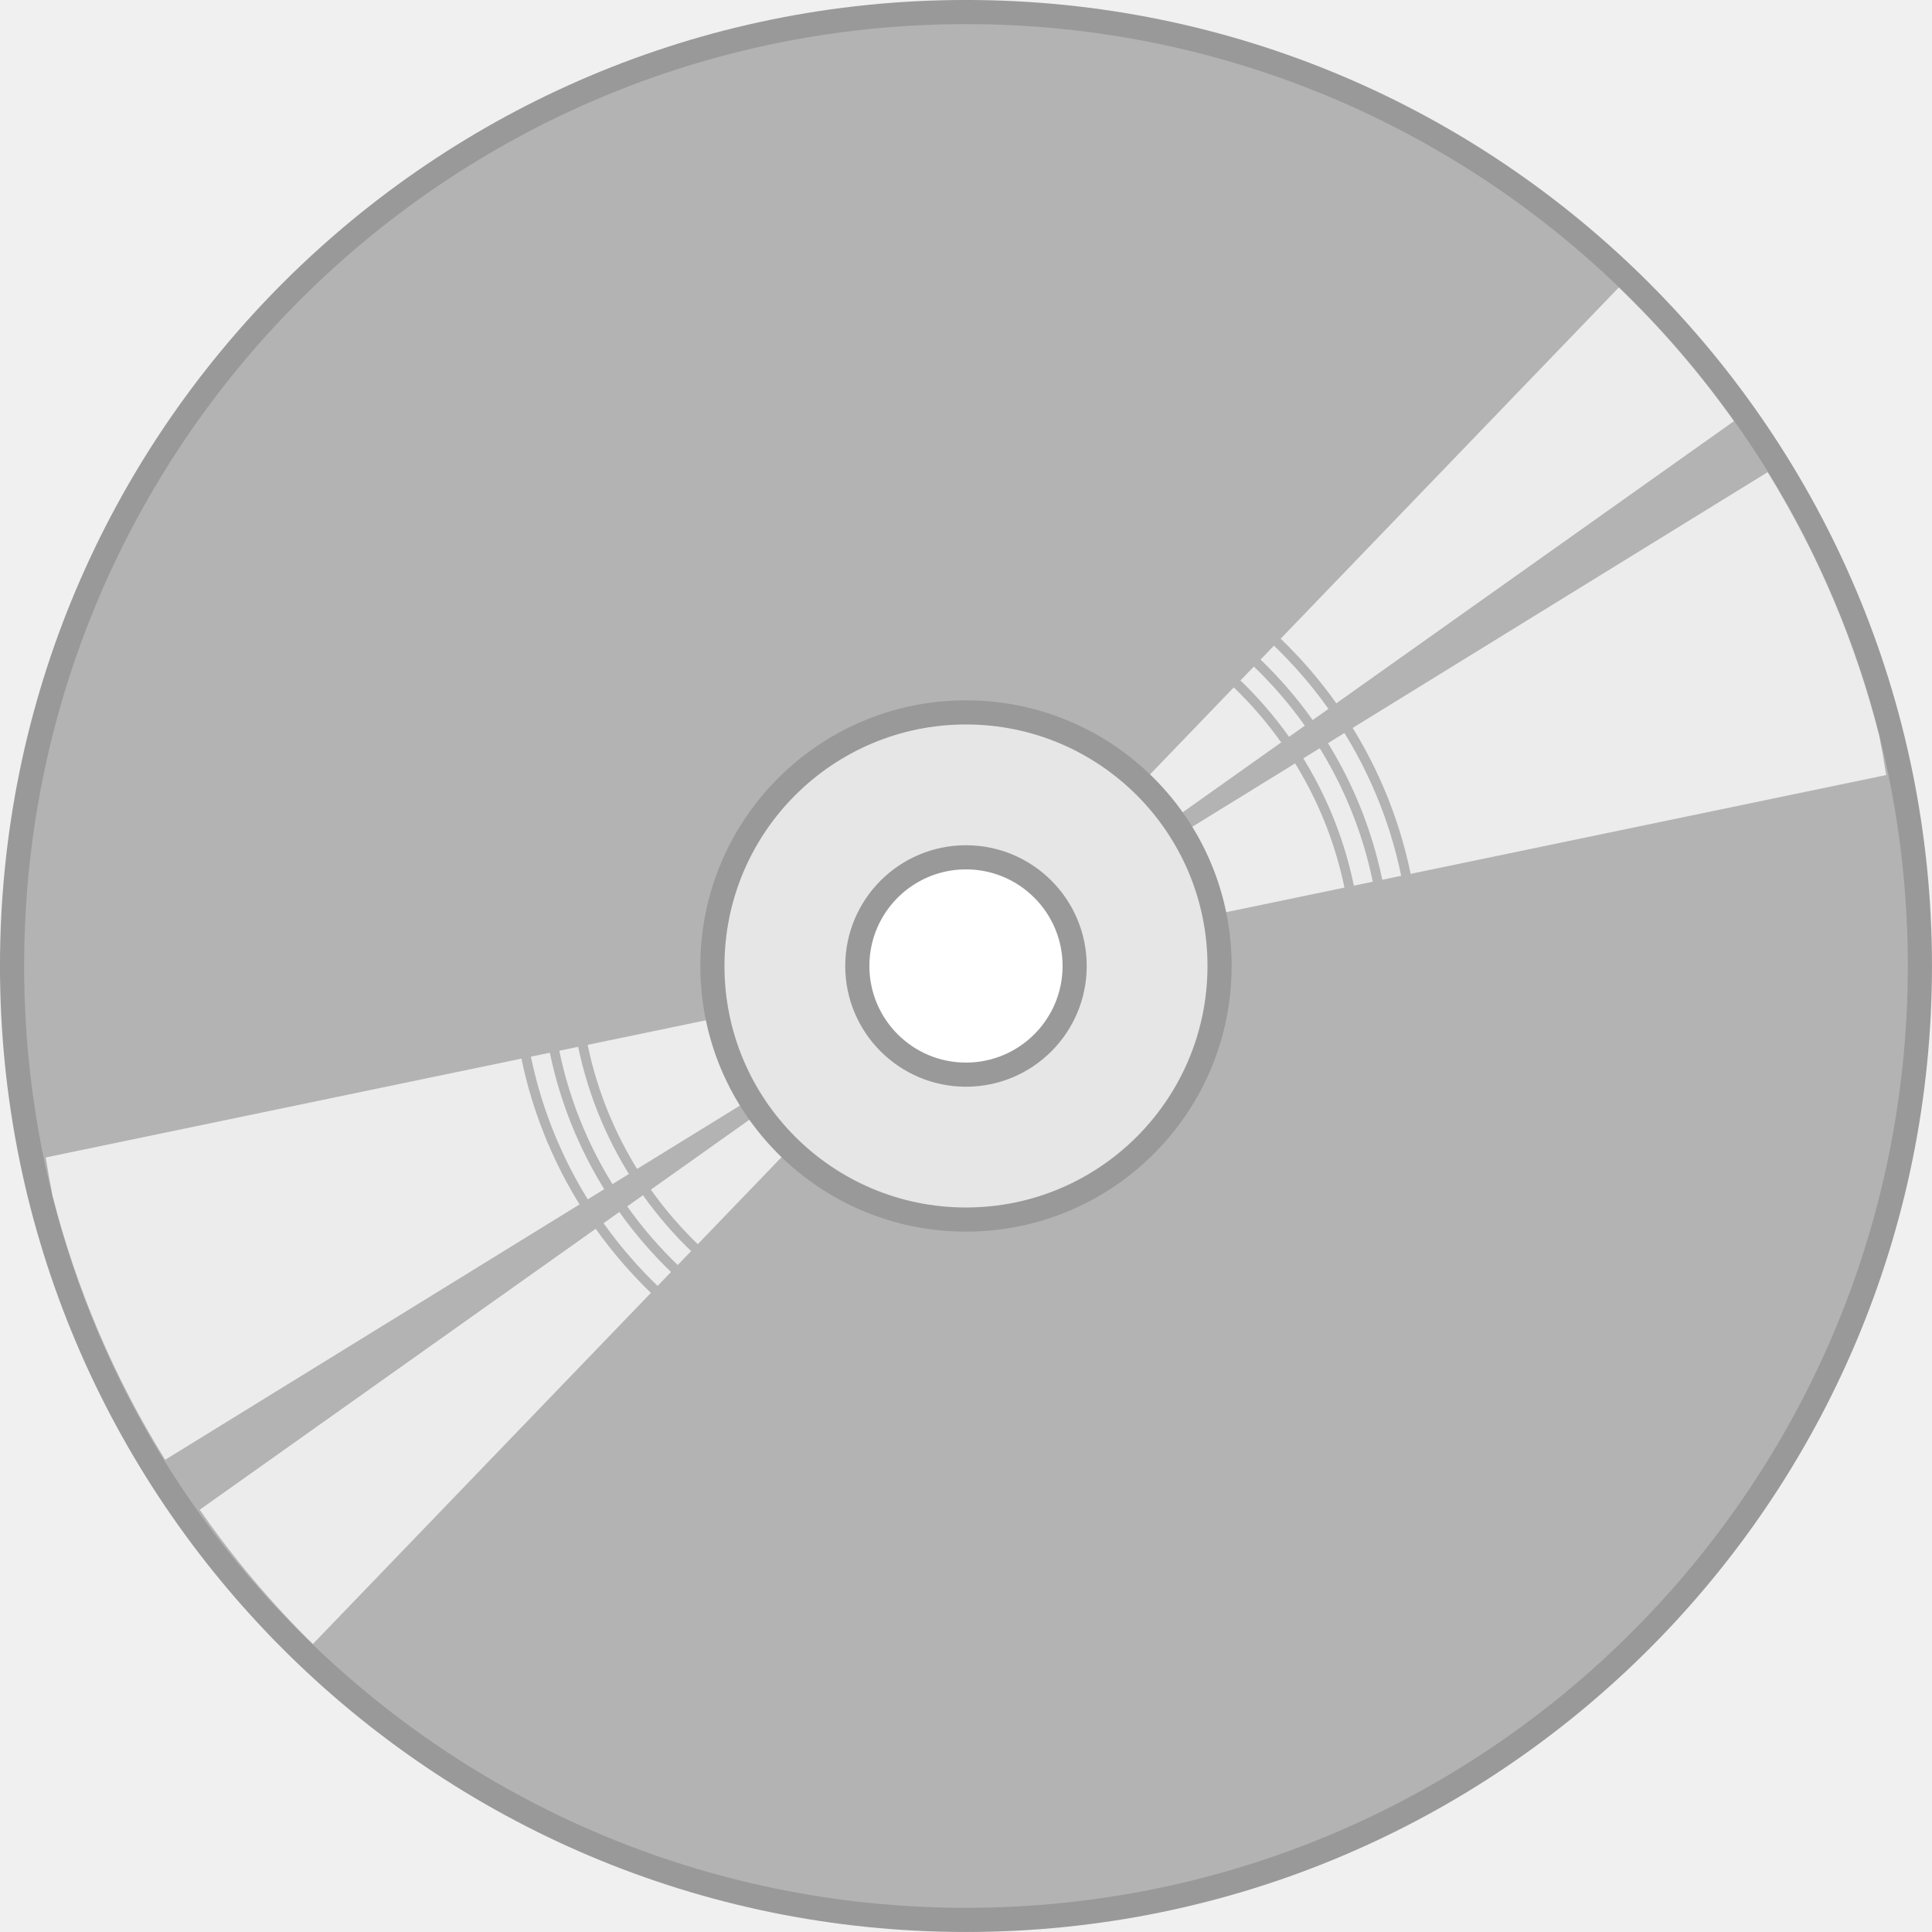
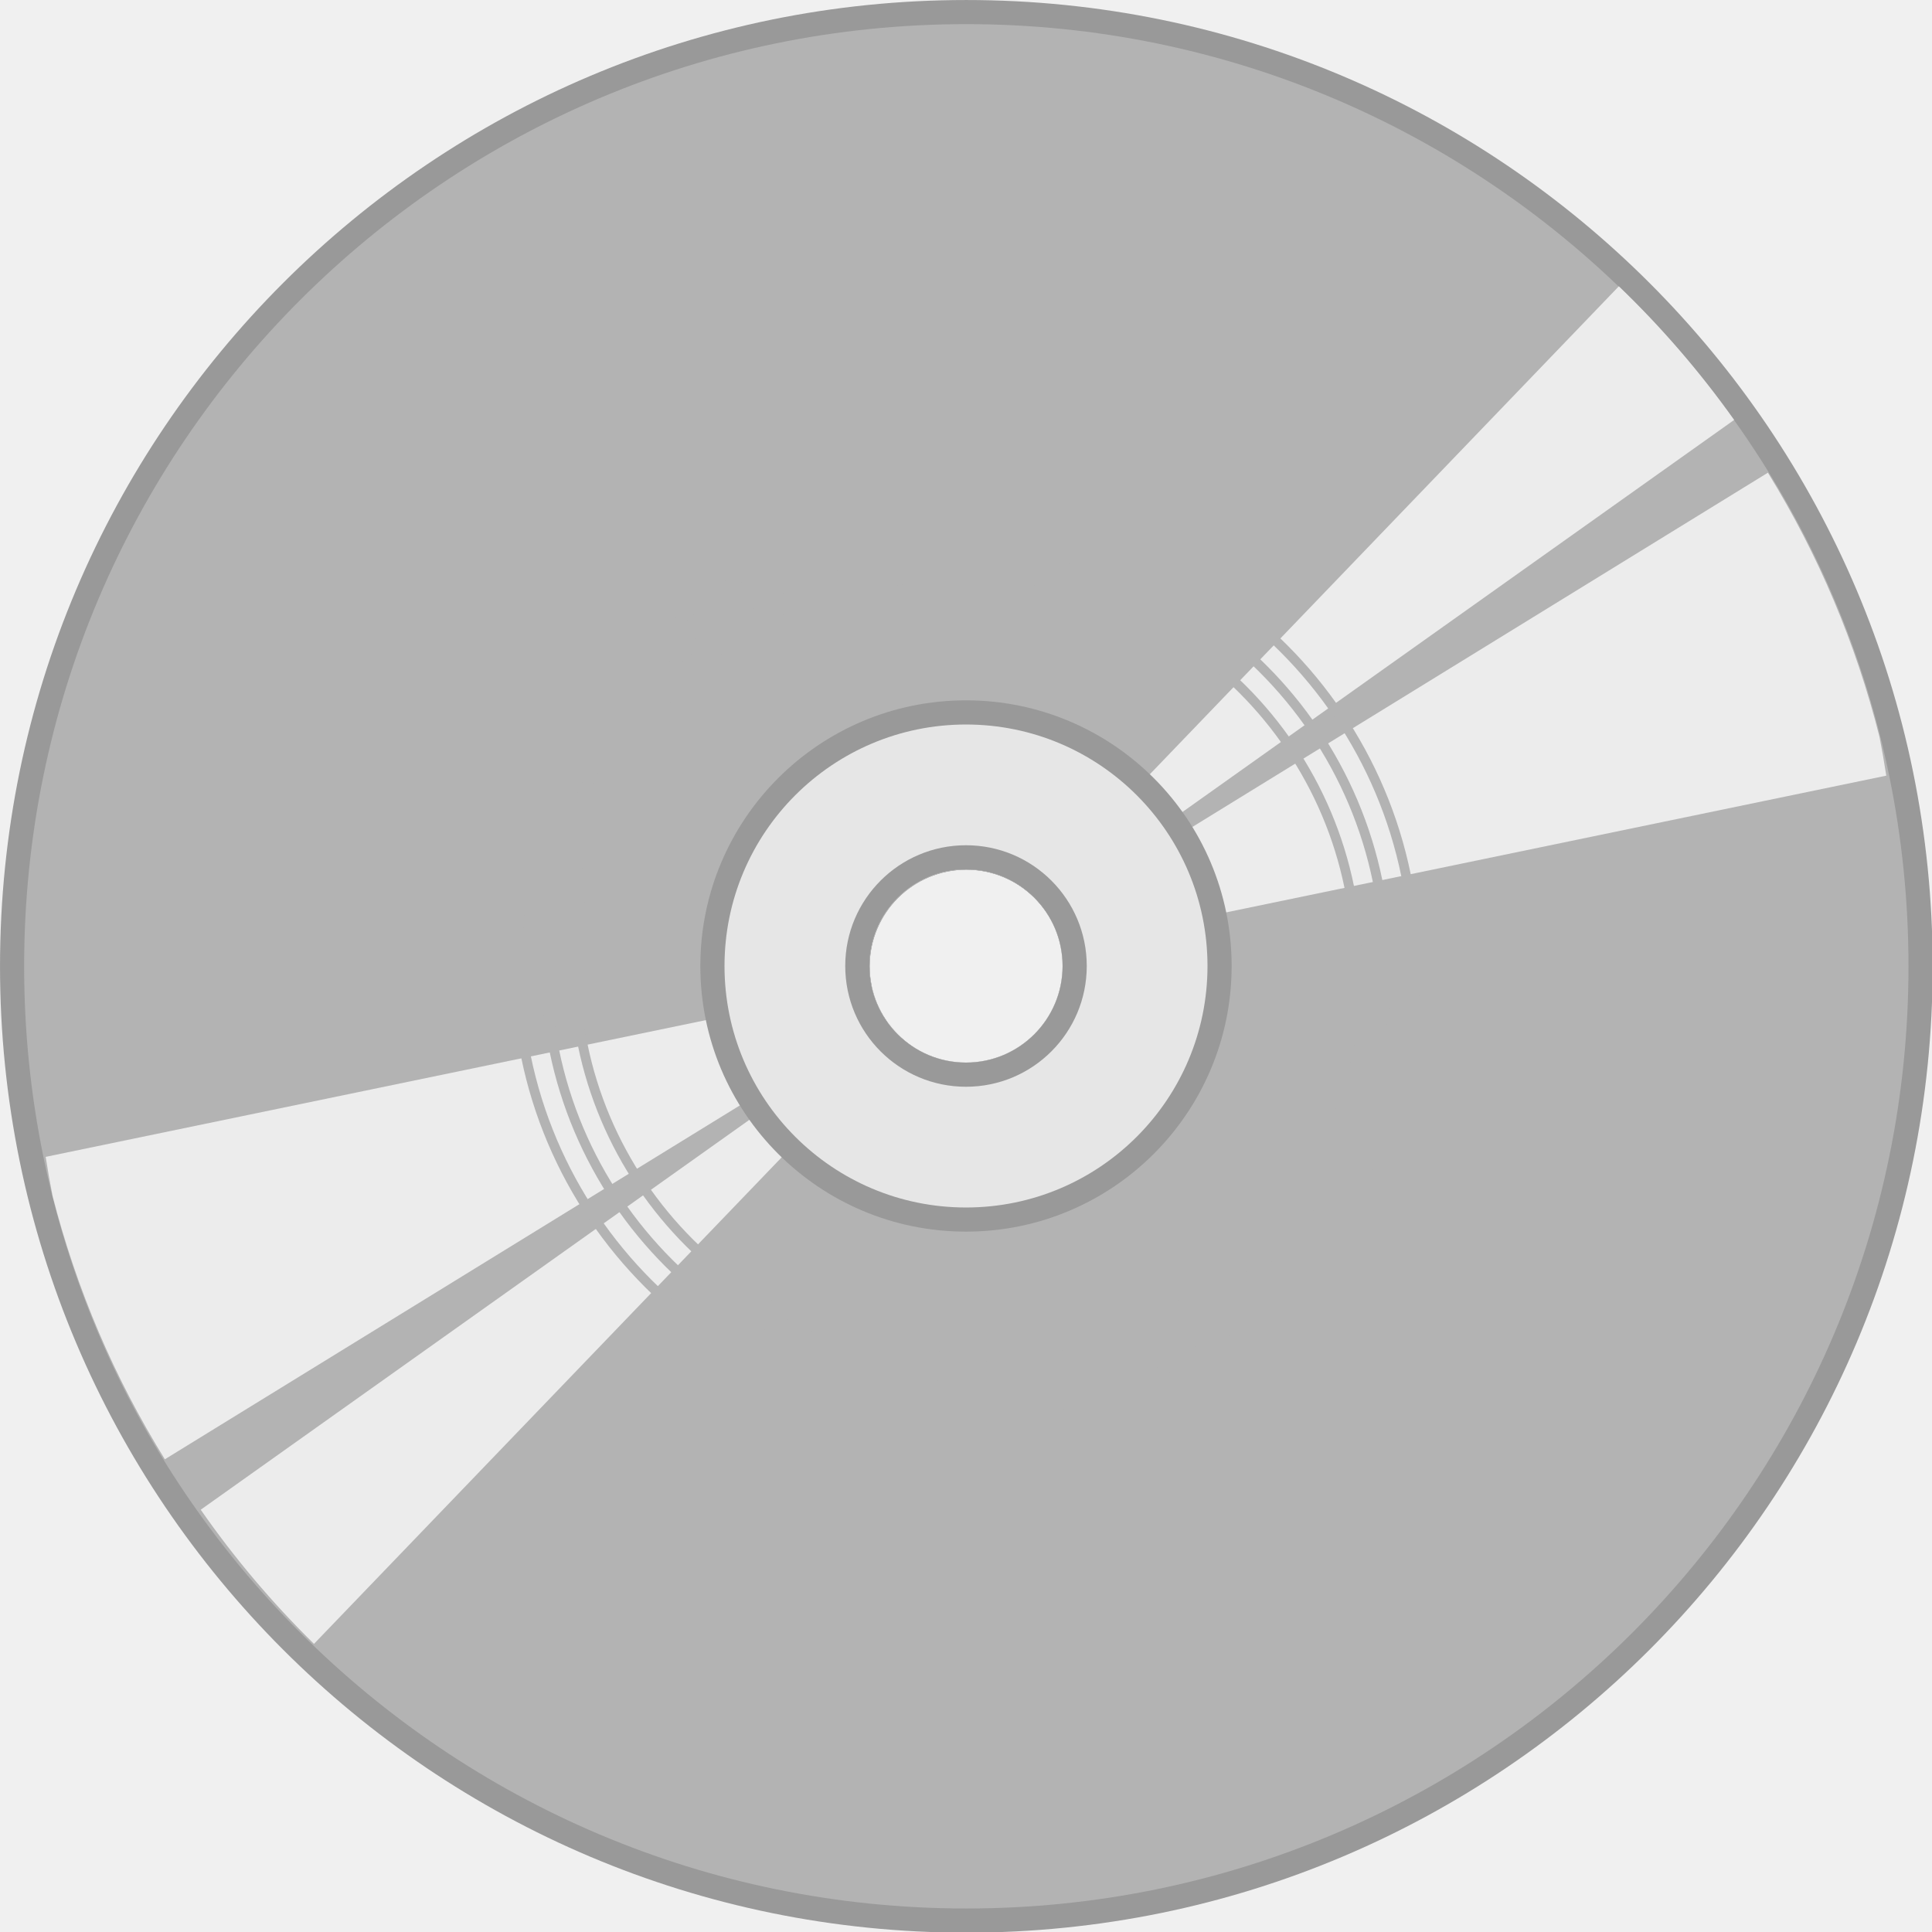
- <svg xmlns="http://www.w3.org/2000/svg" width="200" height="200" viewBox="0 0 52.917 52.917" version="1.1" id="svg1">
-   <defs id="defs1" />
-   <g id="layer1">
-     <g id="g8" style="display:inline" transform="matrix(1.025641,0,0,1.025641,-0.01696007,-0.01696007)">
-       <circle style="fill:#999999;stroke-width:0.253" id="path1-5" cx="25.813" cy="25.813" r="25.797" />
-       <circle style="fill:#b3b3b3;stroke-width:0.247" id="path1" cx="25.813" cy="25.813" r="25.152" />
-     </g>
-     <g id="g57">
-       <g id="g56" style="display:inline" transform="rotate(-5.536164,26.45833,26.45032)">
-         <path id="rect56-2" style="fill:#ececec;stroke-width:0.247" d="m 35.134,31.301 -25.387,4.812 25.84,1.43e-4 A 25.797,25.797 0 0 0 35.134,31.301 Z m -25.387,4.812 -25.685,-1.3e-4 a 25.797,25.797 0 0 0 0.4,4.793 z" transform="rotate(-29.82052)" />
-         <path id="rect56-2-3" style="fill:#ececec;stroke-width:0.247" d="m 49.616,15.114 -23.159,11.351 25.592,-2.781 a 25.797,25.797 0 0 0 -0.085,-1.077 25.797,25.797 0 0 0 -2.347,-7.492 z M 26.457,26.465 0.865,29.246 a 25.797,25.797 0 0 0 0.085,1.077 25.797,25.797 0 0 0 2.371,7.481 z" />
-       </g>
-       <path id="path56-5" style="fill:#b3b3b3;stroke-width:0.244" d="M 26.458 15.61 A 10.848 10.848 0 0 0 15.61 26.458 A 10.848 10.848 0 0 0 26.458 37.306 A 10.848 10.848 0 0 0 37.306 26.458 A 10.848 10.848 0 0 0 26.458 15.61 z M 26.458 15.875 A 10.583 10.583 0 0 1 37.042 26.458 A 10.583 10.583 0 0 1 26.458 37.042 A 10.583 10.583 0 0 1 15.875 26.458 A 10.583 10.583 0 0 1 26.458 15.875 z " />
-       <path id="path56-5-4" style="fill:#b3b3b3;stroke-width:0.262" d="M 26.458 14.817 A 11.642 11.642 0 0 0 14.817 26.458 A 11.642 11.642 0 0 0 26.458 38.1 A 11.642 11.642 0 0 0 38.1 26.458 A 11.642 11.642 0 0 0 26.458 14.817 z M 26.458 15.081 A 11.377 11.377 0 0 1 37.835 26.458 A 11.377 11.377 0 0 1 26.458 37.835 A 11.377 11.377 0 0 1 15.081 26.458 A 11.377 11.377 0 0 1 26.458 15.081 z " />
-       <path id="path78" style="fill:#b3b3b3;stroke-width:0.196" d="M 26.458 14.023 A 12.435 12.435 0 0 0 14.023 26.458 A 12.435 12.435 0 0 0 26.458 38.894 A 12.435 12.435 0 0 0 38.894 26.458 A 12.435 12.435 0 0 0 26.458 14.023 z M 26.458 14.287 A 12.171 12.171 0 0 1 38.629 26.458 A 12.171 12.171 0 0 1 26.458 38.629 A 12.171 12.171 0 0 1 14.287 26.458 A 12.171 12.171 0 0 1 26.458 14.287 z " />
-     </g>
-     <g id="g7" style="display:inline">
-       <g id="g5">
-         <circle style="fill:#999999;stroke-width:0.24" id="path4" cx="26.458" cy="26.458" r="7.276" />
-         <circle style="fill:#e6e6e6;stroke-width:0.159" id="path5" cx="26.458" cy="26.458" r="6.615" />
-       </g>
-       <g id="g6">
-         <circle style="fill:#999999;stroke-width:0.186" id="path3" cx="26.458" cy="26.458" r="3.307" />
-         <circle style="fill:#ffffff;stroke-width:0.25" id="path2" cx="26.458" cy="26.458" r="2.646" />
-       </g>
-     </g>
+ <svg xmlns="http://www.w3.org/2000/svg" width="200" height="200" viewBox="0 0 52.917 52.917">
+   <g style="display:inline">
+     <path d="M25.813.017A25.797 25.797 0 0 0 .017 25.813 25.797 25.797 0 0 0 25.813 51.61 25.797 25.797 0 0 0 51.61 25.813 25.797 25.797 0 0 0 25.813.017zm0 23.217a2.58 2.58 0 0 1 2.58 2.58 2.58 2.58 0 0 1-2.58 2.58 2.58 2.58 0 0 1-2.58-2.58 2.58 2.58 0 0 1 2.58-2.58z" style="fill:#999;stroke-width:.253" transform="translate(-.017 -.017) scale(1.026)" />
+     <path d="M25.813.661A25.152 25.152 0 0 0 .661 25.813a25.152 25.152 0 0 0 25.152 25.152 25.152 25.152 0 0 0 25.152-25.152A25.152 25.152 0 0 0 25.813.661zm0 22.573a2.58 2.58 0 0 1 2.58 2.58 2.58 2.58 0 0 1-2.58 2.58 2.58 2.58 0 0 1-2.58-2.58 2.58 2.58 0 0 1 2.58-2.58z" style="fill:#b3b3b3;stroke-width:.247" transform="translate(-.017 -.017) scale(1.026)" />
  </g>
+   <path d="m35.134 31.3-22.74 4.311a2.646 2.646 0 0 1 .048.502h23.145a25.797 25.797 0 0 0-.453-4.812ZM7.157 36.114h-23.096a25.797 25.797 0 0 0 .4 4.792l22.741-4.31a2.646 2.646 0 0 1-.045-.482z" style="display:inline;fill:#ececec;stroke-width:.247" transform="rotate(-35.4 2.984 5.147)" />
+   <path d="M49.616 15.114 28.836 25.3a2.646 2.646 0 0 1 .252.88l22.96-2.495a25.797 25.797 0 0 0-.084-1.077 25.797 25.797 0 0 0-2.348-7.493zM23.834 26.75.865 29.246a25.797 25.797 0 0 0 .085 1.078 25.797 25.797 0 0 0 2.371 7.48l20.766-10.177a2.646 2.646 0 0 1-.253-.877Z" style="display:inline;fill:#ececec;stroke-width:.247" transform="rotate(-5.5 26.458 26.45)" />
+   <path d="M26.458 15.61A10.848 10.848 0 0 0 15.61 26.458a10.848 10.848 0 0 0 10.848 10.848 10.848 10.848 0 0 0 10.848-10.848A10.848 10.848 0 0 0 26.458 15.61Zm0 .265a10.583 10.583 0 0 1 10.584 10.583 10.583 10.583 0 0 1-10.584 10.584 10.583 10.583 0 0 1-10.583-10.584 10.583 10.583 0 0 1 10.583-10.583Z" style="display:inline;fill:#b3b3b3;stroke-width:.244" />
+   <path d="M26.458 14.817a11.642 11.642 0 0 0-11.641 11.641A11.642 11.642 0 0 0 26.458 38.1 11.642 11.642 0 0 0 38.1 26.458a11.642 11.642 0 0 0-11.642-11.641Zm0 .264a11.377 11.377 0 0 1 11.377 11.377 11.377 11.377 0 0 1-11.377 11.377 11.377 11.377 0 0 1-11.377-11.377 11.377 11.377 0 0 1 11.377-11.377Z" style="display:inline;fill:#b3b3b3;stroke-width:.262" />
+   <path d="M26.458 14.023a12.435 12.435 0 0 0-12.435 12.435 12.435 12.435 0 0 0 12.435 12.436 12.435 12.435 0 0 0 12.436-12.436 12.435 12.435 0 0 0-12.436-12.435Zm0 .264A12.17 12.17 0 0 1 38.63 26.459 12.17 12.17 0 0 1 26.46 38.63a12.17 12.17 0 0 1-12.171-12.17 12.17 12.17 0 0 1 12.17-12.171Z" style="display:inline;fill:#b3b3b3;stroke-width:.196" />
+   <path d="M26.458 19.182a7.276 7.276 0 0 0-7.276 7.276 7.276 7.276 0 0 0 7.276 7.276 7.276 7.276 0 0 0 7.276-7.276 7.276 7.276 0 0 0-7.276-7.276zm0 4.63a2.646 2.646 0 0 1 2.646 2.646 2.646 2.646 0 0 1-2.646 2.646 2.646 2.646 0 0 1-2.645-2.646 2.646 2.646 0 0 1 2.645-2.645z" style="display:inline;fill:#999;stroke-width:.24" />
+   <path d="M26.458 19.844a6.615 6.615 0 0 0-6.614 6.614 6.615 6.615 0 0 0 6.614 6.615 6.615 6.615 0 0 0 6.615-6.615 6.615 6.615 0 0 0-6.615-6.614zm0 3.968a2.646 2.646 0 0 1 2.646 2.646 2.646 2.646 0 0 1-2.646 2.646 2.646 2.646 0 0 1-2.645-2.646 2.646 2.646 0 0 1 2.645-2.645Z" style="display:inline;fill:#e6e6e6;stroke-width:.159" />
+   <path d="M26.458 23.151a3.307 3.307 0 0 0-3.307 3.307 3.307 3.307 0 0 0 3.307 3.308 3.307 3.307 0 0 0 3.308-3.308 3.307 3.307 0 0 0-3.308-3.307zm0 .662a2.646 2.646 0 0 1 2.646 2.645 2.646 2.646 0 0 1-2.646 2.646 2.646 2.646 0 0 1-2.645-2.646 2.646 2.646 0 0 1 2.645-2.645Z" style="display:inline;fill:#999;stroke-width:.186" />
</svg>
